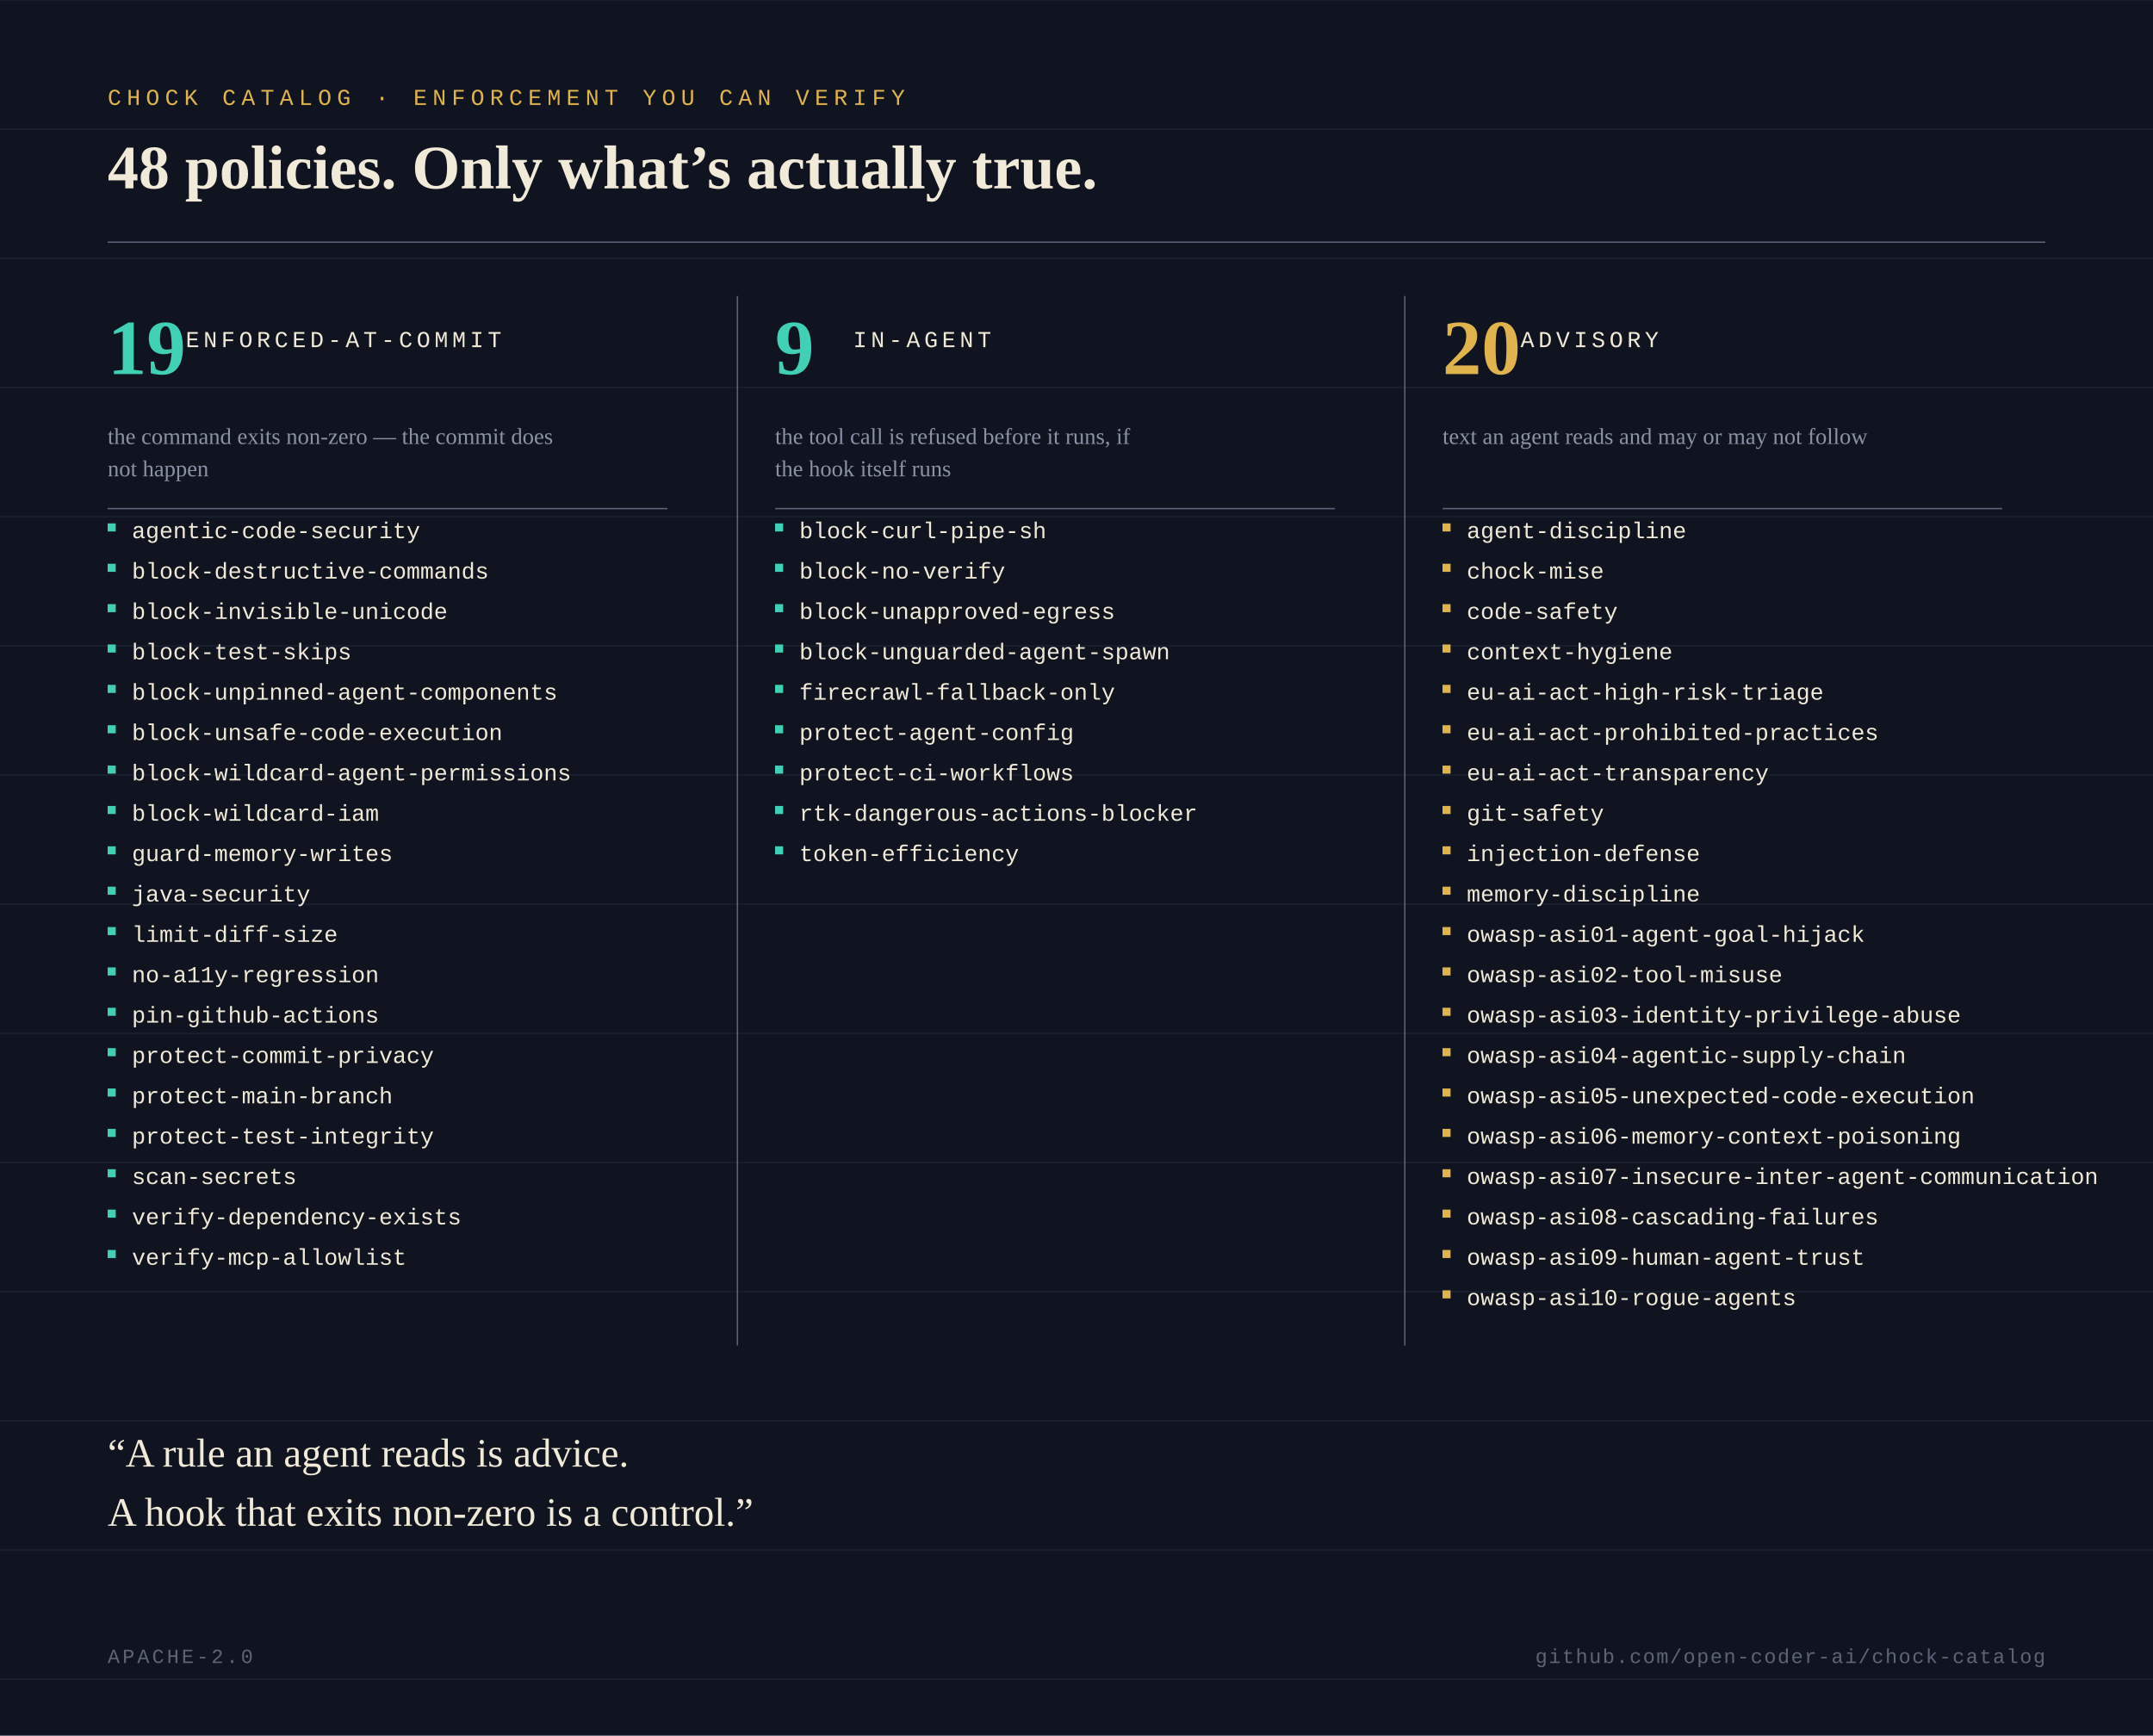
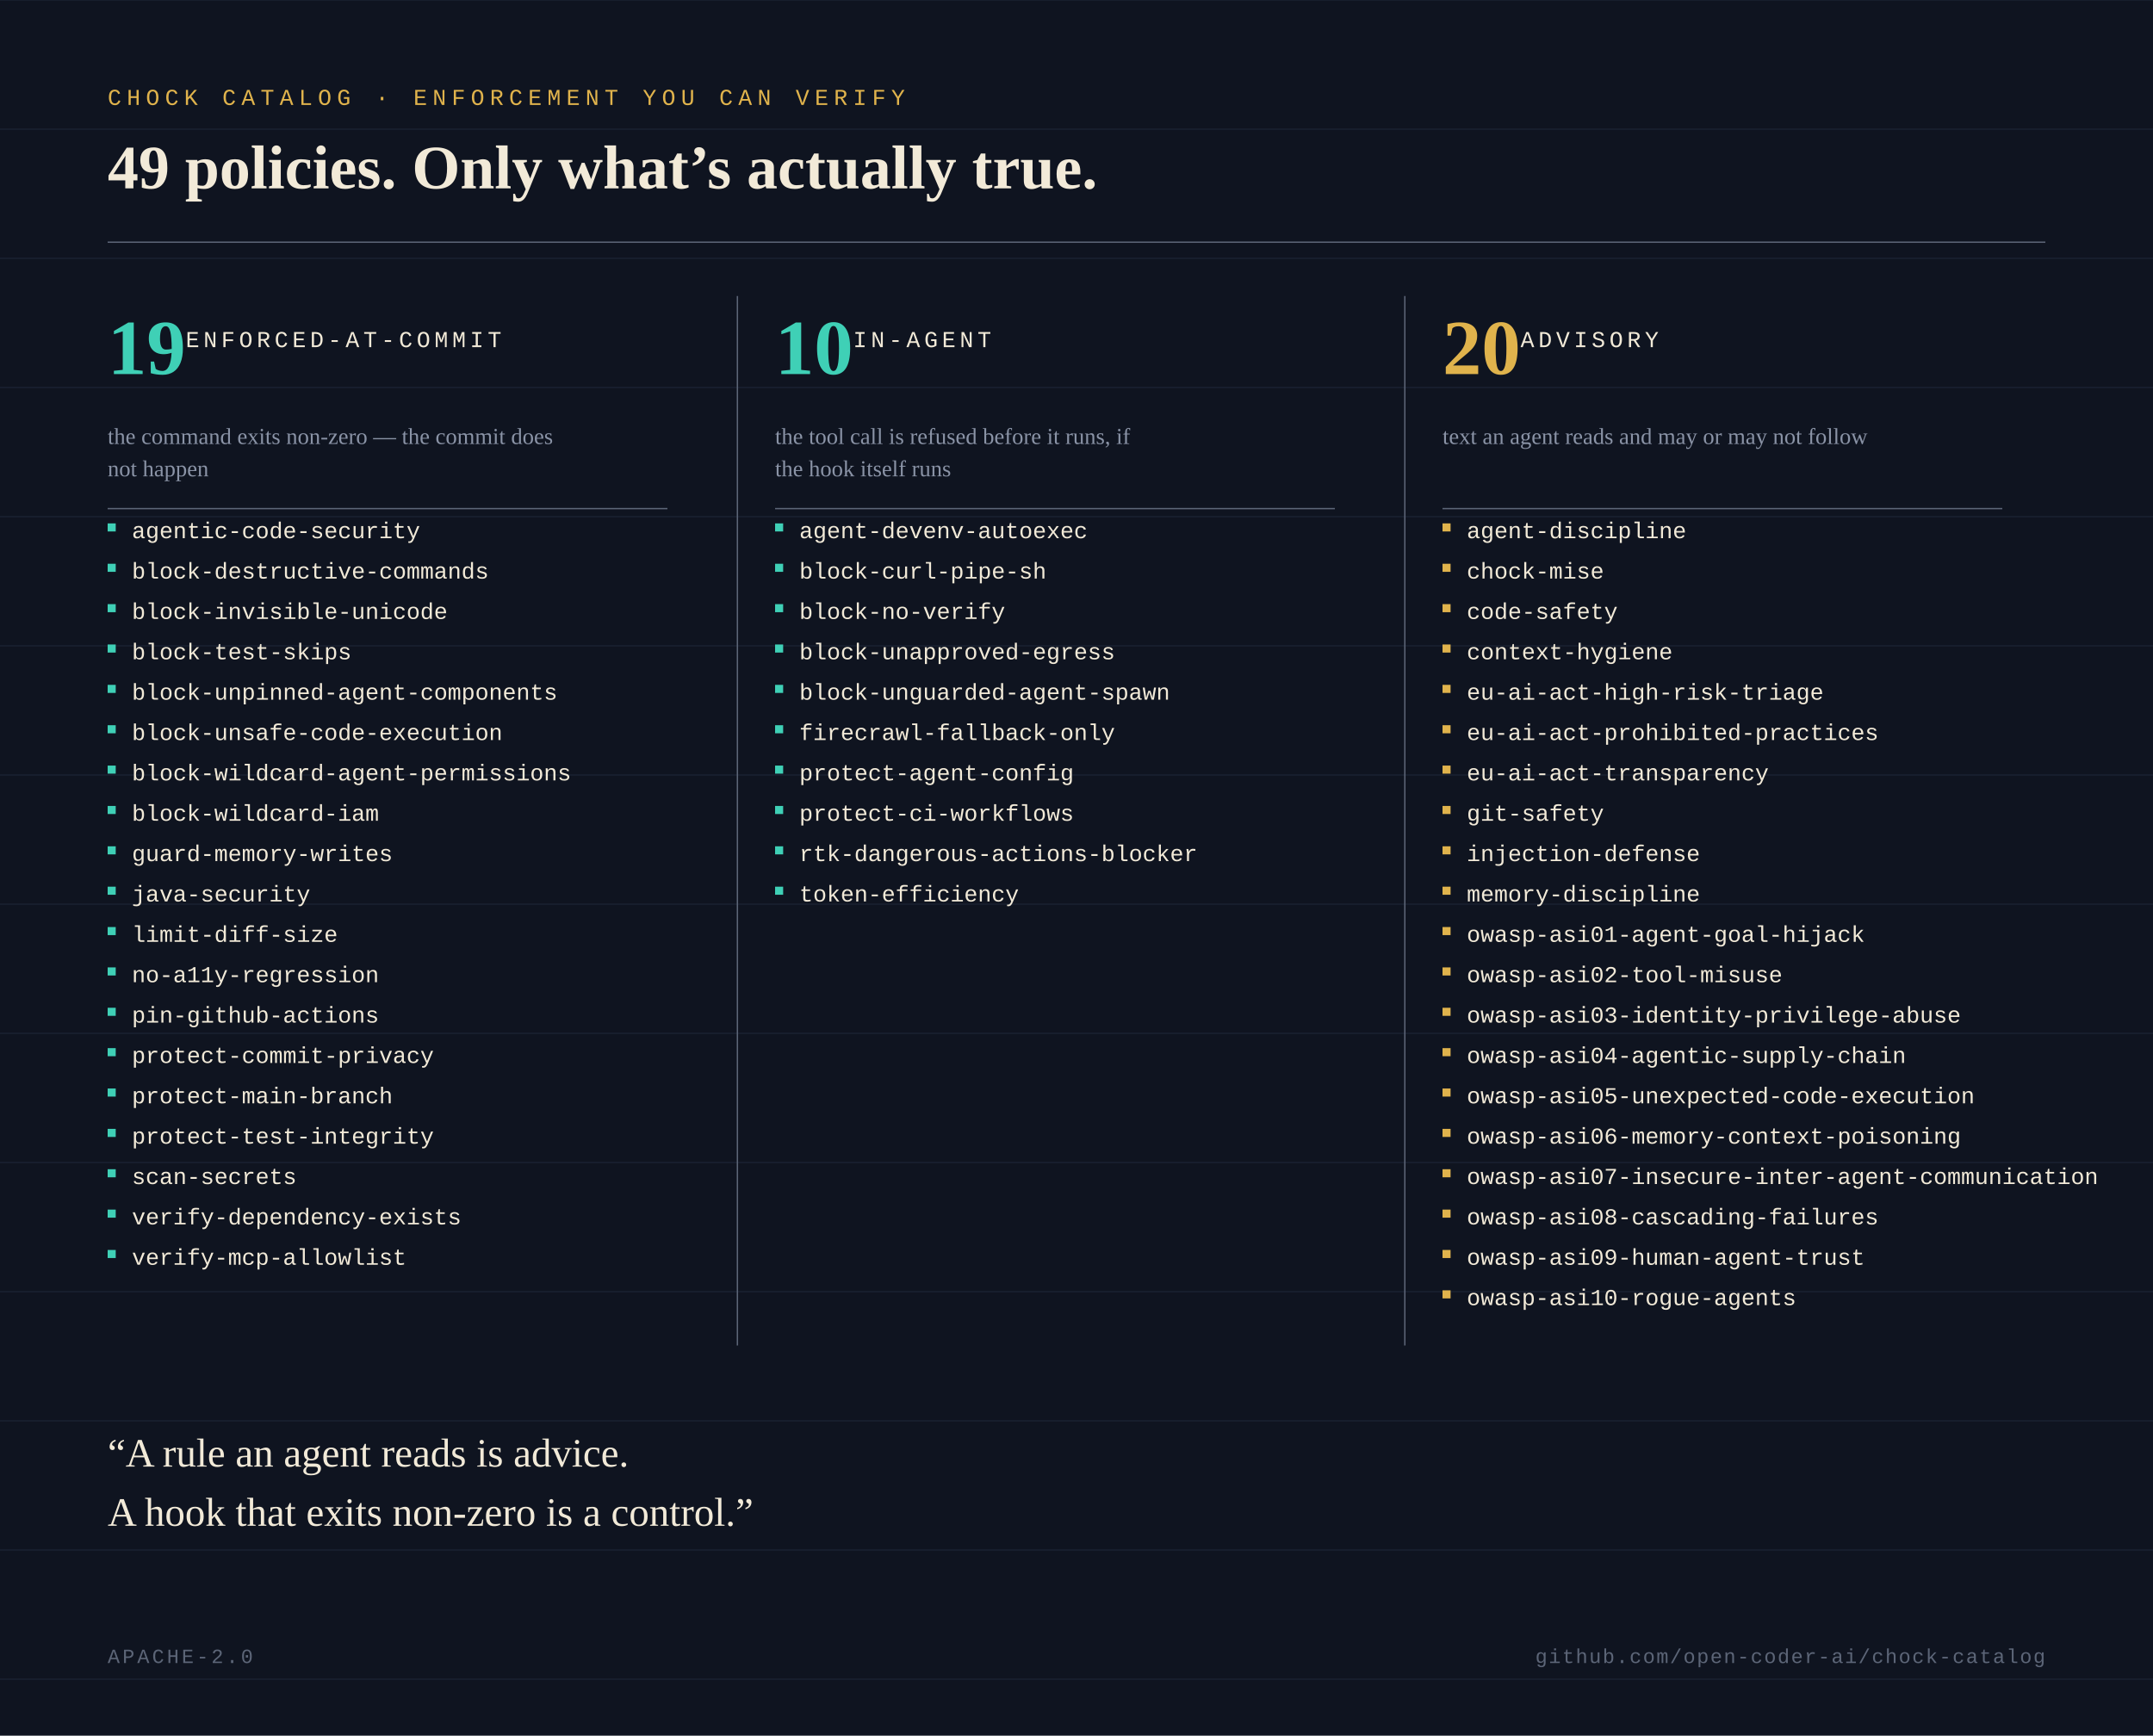
- <svg xmlns="http://www.w3.org/2000/svg" viewBox="0 0 1600 1290" width="1600" height="1290" role="img" aria-label="48 policies: 19 enforced-at-commit, 9 in-agent, 20 advisory">
+ <svg xmlns="http://www.w3.org/2000/svg" viewBox="0 0 1600 1290" width="1600" height="1290" role="img" aria-label="49 policies: 19 enforced-at-commit, 10 in-agent, 20 advisory">
  <rect width="1600" height="1290" fill="#0f1420" />
  <line x1="0" y1="0" x2="1600" y2="0" stroke="#1a2130" stroke-width="1" />
  <line x1="0" y1="96" x2="1600" y2="96" stroke="#1a2130" stroke-width="1" />
  <line x1="0" y1="192" x2="1600" y2="192" stroke="#1a2130" stroke-width="1" />
  <line x1="0" y1="288" x2="1600" y2="288" stroke="#1a2130" stroke-width="1" />
  <line x1="0" y1="384" x2="1600" y2="384" stroke="#1a2130" stroke-width="1" />
  <line x1="0" y1="480" x2="1600" y2="480" stroke="#1a2130" stroke-width="1" />
  <line x1="0" y1="576" x2="1600" y2="576" stroke="#1a2130" stroke-width="1" />
  <line x1="0" y1="672" x2="1600" y2="672" stroke="#1a2130" stroke-width="1" />
  <line x1="0" y1="768" x2="1600" y2="768" stroke="#1a2130" stroke-width="1" />
  <line x1="0" y1="864" x2="1600" y2="864" stroke="#1a2130" stroke-width="1" />
  <line x1="0" y1="960" x2="1600" y2="960" stroke="#1a2130" stroke-width="1" />
  <line x1="0" y1="1056" x2="1600" y2="1056" stroke="#1a2130" stroke-width="1" />
  <line x1="0" y1="1152" x2="1600" y2="1152" stroke="#1a2130" stroke-width="1" />
  <line x1="0" y1="1248" x2="1600" y2="1248" stroke="#1a2130" stroke-width="1" />
  <text x="80" y="78" font-family="'Cascadia Code', Consolas, 'Courier New', monospace" font-size="17" letter-spacing="4" fill="#e0b34c">CHOCK CATALOG · ENFORCEMENT YOU CAN VERIFY</text>
-   <text x="80" y="140" font-family="Georgia, 'Times New Roman', serif" font-size="46" font-weight="bold" fill="#f2ead8">48 policies. Only what’s actually true.</text>
+   <text x="80" y="140" font-family="Georgia, 'Times New Roman', serif" font-size="46" font-weight="bold" fill="#f2ead8">49 policies. Only what’s actually true.</text>
  <line x1="80" y1="180" x2="1520" y2="180" stroke="#5c6577" stroke-width="1" />
  <text x="80" y="278" font-family="Georgia, 'Times New Roman', serif" font-size="58" font-weight="bold" fill="#3fd0b6">19</text>
  <text x="138" y="258" font-family="'Cascadia Code', Consolas, 'Courier New', monospace" font-size="17" letter-spacing="3" fill="#f2ead8">ENFORCED-AT-COMMIT</text>
  <text x="80" y="330" font-family="Georgia, 'Times New Roman', serif" font-size="17" fill="#8a93a6">the command exits non-zero — the commit does</text>
  <text x="80" y="354" font-family="Georgia, 'Times New Roman', serif" font-size="17" fill="#8a93a6">not happen</text>
  <line x1="80" y1="378" x2="496" y2="378" stroke="#5c6577" stroke-width="1" />
  <rect x="80" y="389" width="6" height="6" fill="#3fd0b6" />
  <text x="98" y="400" font-family="'Cascadia Code', Consolas, 'Courier New', monospace" font-size="17" fill="#f2ead8">agentic-code-security</text>
  <rect x="80" y="419" width="6" height="6" fill="#3fd0b6" />
  <text x="98" y="430" font-family="'Cascadia Code', Consolas, 'Courier New', monospace" font-size="17" fill="#f2ead8">block-destructive-commands</text>
  <rect x="80" y="449" width="6" height="6" fill="#3fd0b6" />
  <text x="98" y="460" font-family="'Cascadia Code', Consolas, 'Courier New', monospace" font-size="17" fill="#f2ead8">block-invisible-unicode</text>
  <rect x="80" y="479" width="6" height="6" fill="#3fd0b6" />
  <text x="98" y="490" font-family="'Cascadia Code', Consolas, 'Courier New', monospace" font-size="17" fill="#f2ead8">block-test-skips</text>
  <rect x="80" y="509" width="6" height="6" fill="#3fd0b6" />
  <text x="98" y="520" font-family="'Cascadia Code', Consolas, 'Courier New', monospace" font-size="17" fill="#f2ead8">block-unpinned-agent-components</text>
  <rect x="80" y="539" width="6" height="6" fill="#3fd0b6" />
  <text x="98" y="550" font-family="'Cascadia Code', Consolas, 'Courier New', monospace" font-size="17" fill="#f2ead8">block-unsafe-code-execution</text>
  <rect x="80" y="569" width="6" height="6" fill="#3fd0b6" />
  <text x="98" y="580" font-family="'Cascadia Code', Consolas, 'Courier New', monospace" font-size="17" fill="#f2ead8">block-wildcard-agent-permissions</text>
  <rect x="80" y="599" width="6" height="6" fill="#3fd0b6" />
  <text x="98" y="610" font-family="'Cascadia Code', Consolas, 'Courier New', monospace" font-size="17" fill="#f2ead8">block-wildcard-iam</text>
  <rect x="80" y="629" width="6" height="6" fill="#3fd0b6" />
  <text x="98" y="640" font-family="'Cascadia Code', Consolas, 'Courier New', monospace" font-size="17" fill="#f2ead8">guard-memory-writes</text>
  <rect x="80" y="659" width="6" height="6" fill="#3fd0b6" />
  <text x="98" y="670" font-family="'Cascadia Code', Consolas, 'Courier New', monospace" font-size="17" fill="#f2ead8">java-security</text>
  <rect x="80" y="689" width="6" height="6" fill="#3fd0b6" />
  <text x="98" y="700" font-family="'Cascadia Code', Consolas, 'Courier New', monospace" font-size="17" fill="#f2ead8">limit-diff-size</text>
  <rect x="80" y="719" width="6" height="6" fill="#3fd0b6" />
  <text x="98" y="730" font-family="'Cascadia Code', Consolas, 'Courier New', monospace" font-size="17" fill="#f2ead8">no-a11y-regression</text>
  <rect x="80" y="749" width="6" height="6" fill="#3fd0b6" />
  <text x="98" y="760" font-family="'Cascadia Code', Consolas, 'Courier New', monospace" font-size="17" fill="#f2ead8">pin-github-actions</text>
  <rect x="80" y="779" width="6" height="6" fill="#3fd0b6" />
  <text x="98" y="790" font-family="'Cascadia Code', Consolas, 'Courier New', monospace" font-size="17" fill="#f2ead8">protect-commit-privacy</text>
  <rect x="80" y="809" width="6" height="6" fill="#3fd0b6" />
  <text x="98" y="820" font-family="'Cascadia Code', Consolas, 'Courier New', monospace" font-size="17" fill="#f2ead8">protect-main-branch</text>
  <rect x="80" y="839" width="6" height="6" fill="#3fd0b6" />
  <text x="98" y="850" font-family="'Cascadia Code', Consolas, 'Courier New', monospace" font-size="17" fill="#f2ead8">protect-test-integrity</text>
  <rect x="80" y="869" width="6" height="6" fill="#3fd0b6" />
  <text x="98" y="880" font-family="'Cascadia Code', Consolas, 'Courier New', monospace" font-size="17" fill="#f2ead8">scan-secrets</text>
  <rect x="80" y="899" width="6" height="6" fill="#3fd0b6" />
  <text x="98" y="910" font-family="'Cascadia Code', Consolas, 'Courier New', monospace" font-size="17" fill="#f2ead8">verify-dependency-exists</text>
  <rect x="80" y="929" width="6" height="6" fill="#3fd0b6" />
  <text x="98" y="940" font-family="'Cascadia Code', Consolas, 'Courier New', monospace" font-size="17" fill="#f2ead8">verify-mcp-allowlist</text>
  <line x1="548" y1="220" x2="548" y2="1000" stroke="#5c6577" stroke-width="1" />
-   <text x="576" y="278" font-family="Georgia, 'Times New Roman', serif" font-size="58" font-weight="bold" fill="#3fd0b6">9</text>
+   <text x="576" y="278" font-family="Georgia, 'Times New Roman', serif" font-size="58" font-weight="bold" fill="#3fd0b6">10</text>
  <text x="634" y="258" font-family="'Cascadia Code', Consolas, 'Courier New', monospace" font-size="17" letter-spacing="3" fill="#f2ead8">IN-AGENT</text>
  <text x="576" y="330" font-family="Georgia, 'Times New Roman', serif" font-size="17" fill="#8a93a6">the tool call is refused before it runs, if</text>
  <text x="576" y="354" font-family="Georgia, 'Times New Roman', serif" font-size="17" fill="#8a93a6">the hook itself runs</text>
  <line x1="576" y1="378" x2="992" y2="378" stroke="#5c6577" stroke-width="1" />
  <rect x="576" y="389" width="6" height="6" fill="#3fd0b6" />
-   <text x="594" y="400" font-family="'Cascadia Code', Consolas, 'Courier New', monospace" font-size="17" fill="#f2ead8">block-curl-pipe-sh</text>
+   <text x="594" y="400" font-family="'Cascadia Code', Consolas, 'Courier New', monospace" font-size="17" fill="#f2ead8">agent-devenv-autoexec</text>
  <rect x="576" y="419" width="6" height="6" fill="#3fd0b6" />
-   <text x="594" y="430" font-family="'Cascadia Code', Consolas, 'Courier New', monospace" font-size="17" fill="#f2ead8">block-no-verify</text>
+   <text x="594" y="430" font-family="'Cascadia Code', Consolas, 'Courier New', monospace" font-size="17" fill="#f2ead8">block-curl-pipe-sh</text>
  <rect x="576" y="449" width="6" height="6" fill="#3fd0b6" />
-   <text x="594" y="460" font-family="'Cascadia Code', Consolas, 'Courier New', monospace" font-size="17" fill="#f2ead8">block-unapproved-egress</text>
+   <text x="594" y="460" font-family="'Cascadia Code', Consolas, 'Courier New', monospace" font-size="17" fill="#f2ead8">block-no-verify</text>
  <rect x="576" y="479" width="6" height="6" fill="#3fd0b6" />
-   <text x="594" y="490" font-family="'Cascadia Code', Consolas, 'Courier New', monospace" font-size="17" fill="#f2ead8">block-unguarded-agent-spawn</text>
+   <text x="594" y="490" font-family="'Cascadia Code', Consolas, 'Courier New', monospace" font-size="17" fill="#f2ead8">block-unapproved-egress</text>
  <rect x="576" y="509" width="6" height="6" fill="#3fd0b6" />
-   <text x="594" y="520" font-family="'Cascadia Code', Consolas, 'Courier New', monospace" font-size="17" fill="#f2ead8">firecrawl-fallback-only</text>
+   <text x="594" y="520" font-family="'Cascadia Code', Consolas, 'Courier New', monospace" font-size="17" fill="#f2ead8">block-unguarded-agent-spawn</text>
  <rect x="576" y="539" width="6" height="6" fill="#3fd0b6" />
-   <text x="594" y="550" font-family="'Cascadia Code', Consolas, 'Courier New', monospace" font-size="17" fill="#f2ead8">protect-agent-config</text>
+   <text x="594" y="550" font-family="'Cascadia Code', Consolas, 'Courier New', monospace" font-size="17" fill="#f2ead8">firecrawl-fallback-only</text>
  <rect x="576" y="569" width="6" height="6" fill="#3fd0b6" />
-   <text x="594" y="580" font-family="'Cascadia Code', Consolas, 'Courier New', monospace" font-size="17" fill="#f2ead8">protect-ci-workflows</text>
+   <text x="594" y="580" font-family="'Cascadia Code', Consolas, 'Courier New', monospace" font-size="17" fill="#f2ead8">protect-agent-config</text>
  <rect x="576" y="599" width="6" height="6" fill="#3fd0b6" />
-   <text x="594" y="610" font-family="'Cascadia Code', Consolas, 'Courier New', monospace" font-size="17" fill="#f2ead8">rtk-dangerous-actions-blocker</text>
+   <text x="594" y="610" font-family="'Cascadia Code', Consolas, 'Courier New', monospace" font-size="17" fill="#f2ead8">protect-ci-workflows</text>
  <rect x="576" y="629" width="6" height="6" fill="#3fd0b6" />
-   <text x="594" y="640" font-family="'Cascadia Code', Consolas, 'Courier New', monospace" font-size="17" fill="#f2ead8">token-efficiency</text>
+   <text x="594" y="640" font-family="'Cascadia Code', Consolas, 'Courier New', monospace" font-size="17" fill="#f2ead8">rtk-dangerous-actions-blocker</text>
+   <rect x="576" y="659" width="6" height="6" fill="#3fd0b6" />
+   <text x="594" y="670" font-family="'Cascadia Code', Consolas, 'Courier New', monospace" font-size="17" fill="#f2ead8">token-efficiency</text>
  <line x1="1044" y1="220" x2="1044" y2="1000" stroke="#5c6577" stroke-width="1" />
  <text x="1072" y="278" font-family="Georgia, 'Times New Roman', serif" font-size="58" font-weight="bold" fill="#e0b34c">20</text>
  <text x="1130" y="258" font-family="'Cascadia Code', Consolas, 'Courier New', monospace" font-size="17" letter-spacing="3" fill="#f2ead8">ADVISORY</text>
  <text x="1072" y="330" font-family="Georgia, 'Times New Roman', serif" font-size="17" fill="#8a93a6">text an agent reads and may or may not follow</text>
  <line x1="1072" y1="378" x2="1488" y2="378" stroke="#5c6577" stroke-width="1" />
  <rect x="1072" y="389" width="6" height="6" fill="#e0b34c" />
  <text x="1090" y="400" font-family="'Cascadia Code', Consolas, 'Courier New', monospace" font-size="17" fill="#f2ead8">agent-discipline</text>
  <rect x="1072" y="419" width="6" height="6" fill="#e0b34c" />
  <text x="1090" y="430" font-family="'Cascadia Code', Consolas, 'Courier New', monospace" font-size="17" fill="#f2ead8">chock-mise</text>
  <rect x="1072" y="449" width="6" height="6" fill="#e0b34c" />
  <text x="1090" y="460" font-family="'Cascadia Code', Consolas, 'Courier New', monospace" font-size="17" fill="#f2ead8">code-safety</text>
  <rect x="1072" y="479" width="6" height="6" fill="#e0b34c" />
  <text x="1090" y="490" font-family="'Cascadia Code', Consolas, 'Courier New', monospace" font-size="17" fill="#f2ead8">context-hygiene</text>
  <rect x="1072" y="509" width="6" height="6" fill="#e0b34c" />
  <text x="1090" y="520" font-family="'Cascadia Code', Consolas, 'Courier New', monospace" font-size="17" fill="#f2ead8">eu-ai-act-high-risk-triage</text>
  <rect x="1072" y="539" width="6" height="6" fill="#e0b34c" />
  <text x="1090" y="550" font-family="'Cascadia Code', Consolas, 'Courier New', monospace" font-size="17" fill="#f2ead8">eu-ai-act-prohibited-practices</text>
  <rect x="1072" y="569" width="6" height="6" fill="#e0b34c" />
  <text x="1090" y="580" font-family="'Cascadia Code', Consolas, 'Courier New', monospace" font-size="17" fill="#f2ead8">eu-ai-act-transparency</text>
  <rect x="1072" y="599" width="6" height="6" fill="#e0b34c" />
  <text x="1090" y="610" font-family="'Cascadia Code', Consolas, 'Courier New', monospace" font-size="17" fill="#f2ead8">git-safety</text>
  <rect x="1072" y="629" width="6" height="6" fill="#e0b34c" />
  <text x="1090" y="640" font-family="'Cascadia Code', Consolas, 'Courier New', monospace" font-size="17" fill="#f2ead8">injection-defense</text>
  <rect x="1072" y="659" width="6" height="6" fill="#e0b34c" />
  <text x="1090" y="670" font-family="'Cascadia Code', Consolas, 'Courier New', monospace" font-size="17" fill="#f2ead8">memory-discipline</text>
  <rect x="1072" y="689" width="6" height="6" fill="#e0b34c" />
  <text x="1090" y="700" font-family="'Cascadia Code', Consolas, 'Courier New', monospace" font-size="17" fill="#f2ead8">owasp-asi01-agent-goal-hijack</text>
  <rect x="1072" y="719" width="6" height="6" fill="#e0b34c" />
  <text x="1090" y="730" font-family="'Cascadia Code', Consolas, 'Courier New', monospace" font-size="17" fill="#f2ead8">owasp-asi02-tool-misuse</text>
  <rect x="1072" y="749" width="6" height="6" fill="#e0b34c" />
  <text x="1090" y="760" font-family="'Cascadia Code', Consolas, 'Courier New', monospace" font-size="17" fill="#f2ead8">owasp-asi03-identity-privilege-abuse</text>
  <rect x="1072" y="779" width="6" height="6" fill="#e0b34c" />
  <text x="1090" y="790" font-family="'Cascadia Code', Consolas, 'Courier New', monospace" font-size="17" fill="#f2ead8">owasp-asi04-agentic-supply-chain</text>
  <rect x="1072" y="809" width="6" height="6" fill="#e0b34c" />
  <text x="1090" y="820" font-family="'Cascadia Code', Consolas, 'Courier New', monospace" font-size="17" fill="#f2ead8">owasp-asi05-unexpected-code-execution</text>
  <rect x="1072" y="839" width="6" height="6" fill="#e0b34c" />
  <text x="1090" y="850" font-family="'Cascadia Code', Consolas, 'Courier New', monospace" font-size="17" fill="#f2ead8">owasp-asi06-memory-context-poisoning</text>
  <rect x="1072" y="869" width="6" height="6" fill="#e0b34c" />
  <text x="1090" y="880" font-family="'Cascadia Code', Consolas, 'Courier New', monospace" font-size="17" fill="#f2ead8">owasp-asi07-insecure-inter-agent-communication</text>
  <rect x="1072" y="899" width="6" height="6" fill="#e0b34c" />
  <text x="1090" y="910" font-family="'Cascadia Code', Consolas, 'Courier New', monospace" font-size="17" fill="#f2ead8">owasp-asi08-cascading-failures</text>
  <rect x="1072" y="929" width="6" height="6" fill="#e0b34c" />
  <text x="1090" y="940" font-family="'Cascadia Code', Consolas, 'Courier New', monospace" font-size="17" fill="#f2ead8">owasp-asi09-human-agent-trust</text>
  <rect x="1072" y="959" width="6" height="6" fill="#e0b34c" />
  <text x="1090" y="970" font-family="'Cascadia Code', Consolas, 'Courier New', monospace" font-size="17" fill="#f2ead8">owasp-asi10-rogue-agents</text>
  <text x="80" y="1090" font-family="Georgia, 'Times New Roman', serif" font-size="30" fill="#f2ead8">“A rule an agent reads is advice.</text>
  <text x="80" y="1134" font-family="Georgia, 'Times New Roman', serif" font-size="30" fill="#f2ead8">A hook that exits non-zero is a control.”</text>
  <text x="80" y="1236" font-family="'Cascadia Code', Consolas, 'Courier New', monospace" font-size="15" letter-spacing="2" fill="#5c6577">APACHE-2.0</text>
  <text x="1520" y="1236" text-anchor="end" font-family="'Cascadia Code', Consolas, 'Courier New', monospace" font-size="15" letter-spacing="1" fill="#5c6577">github.com/open-coder-ai/chock-catalog</text>
</svg>
